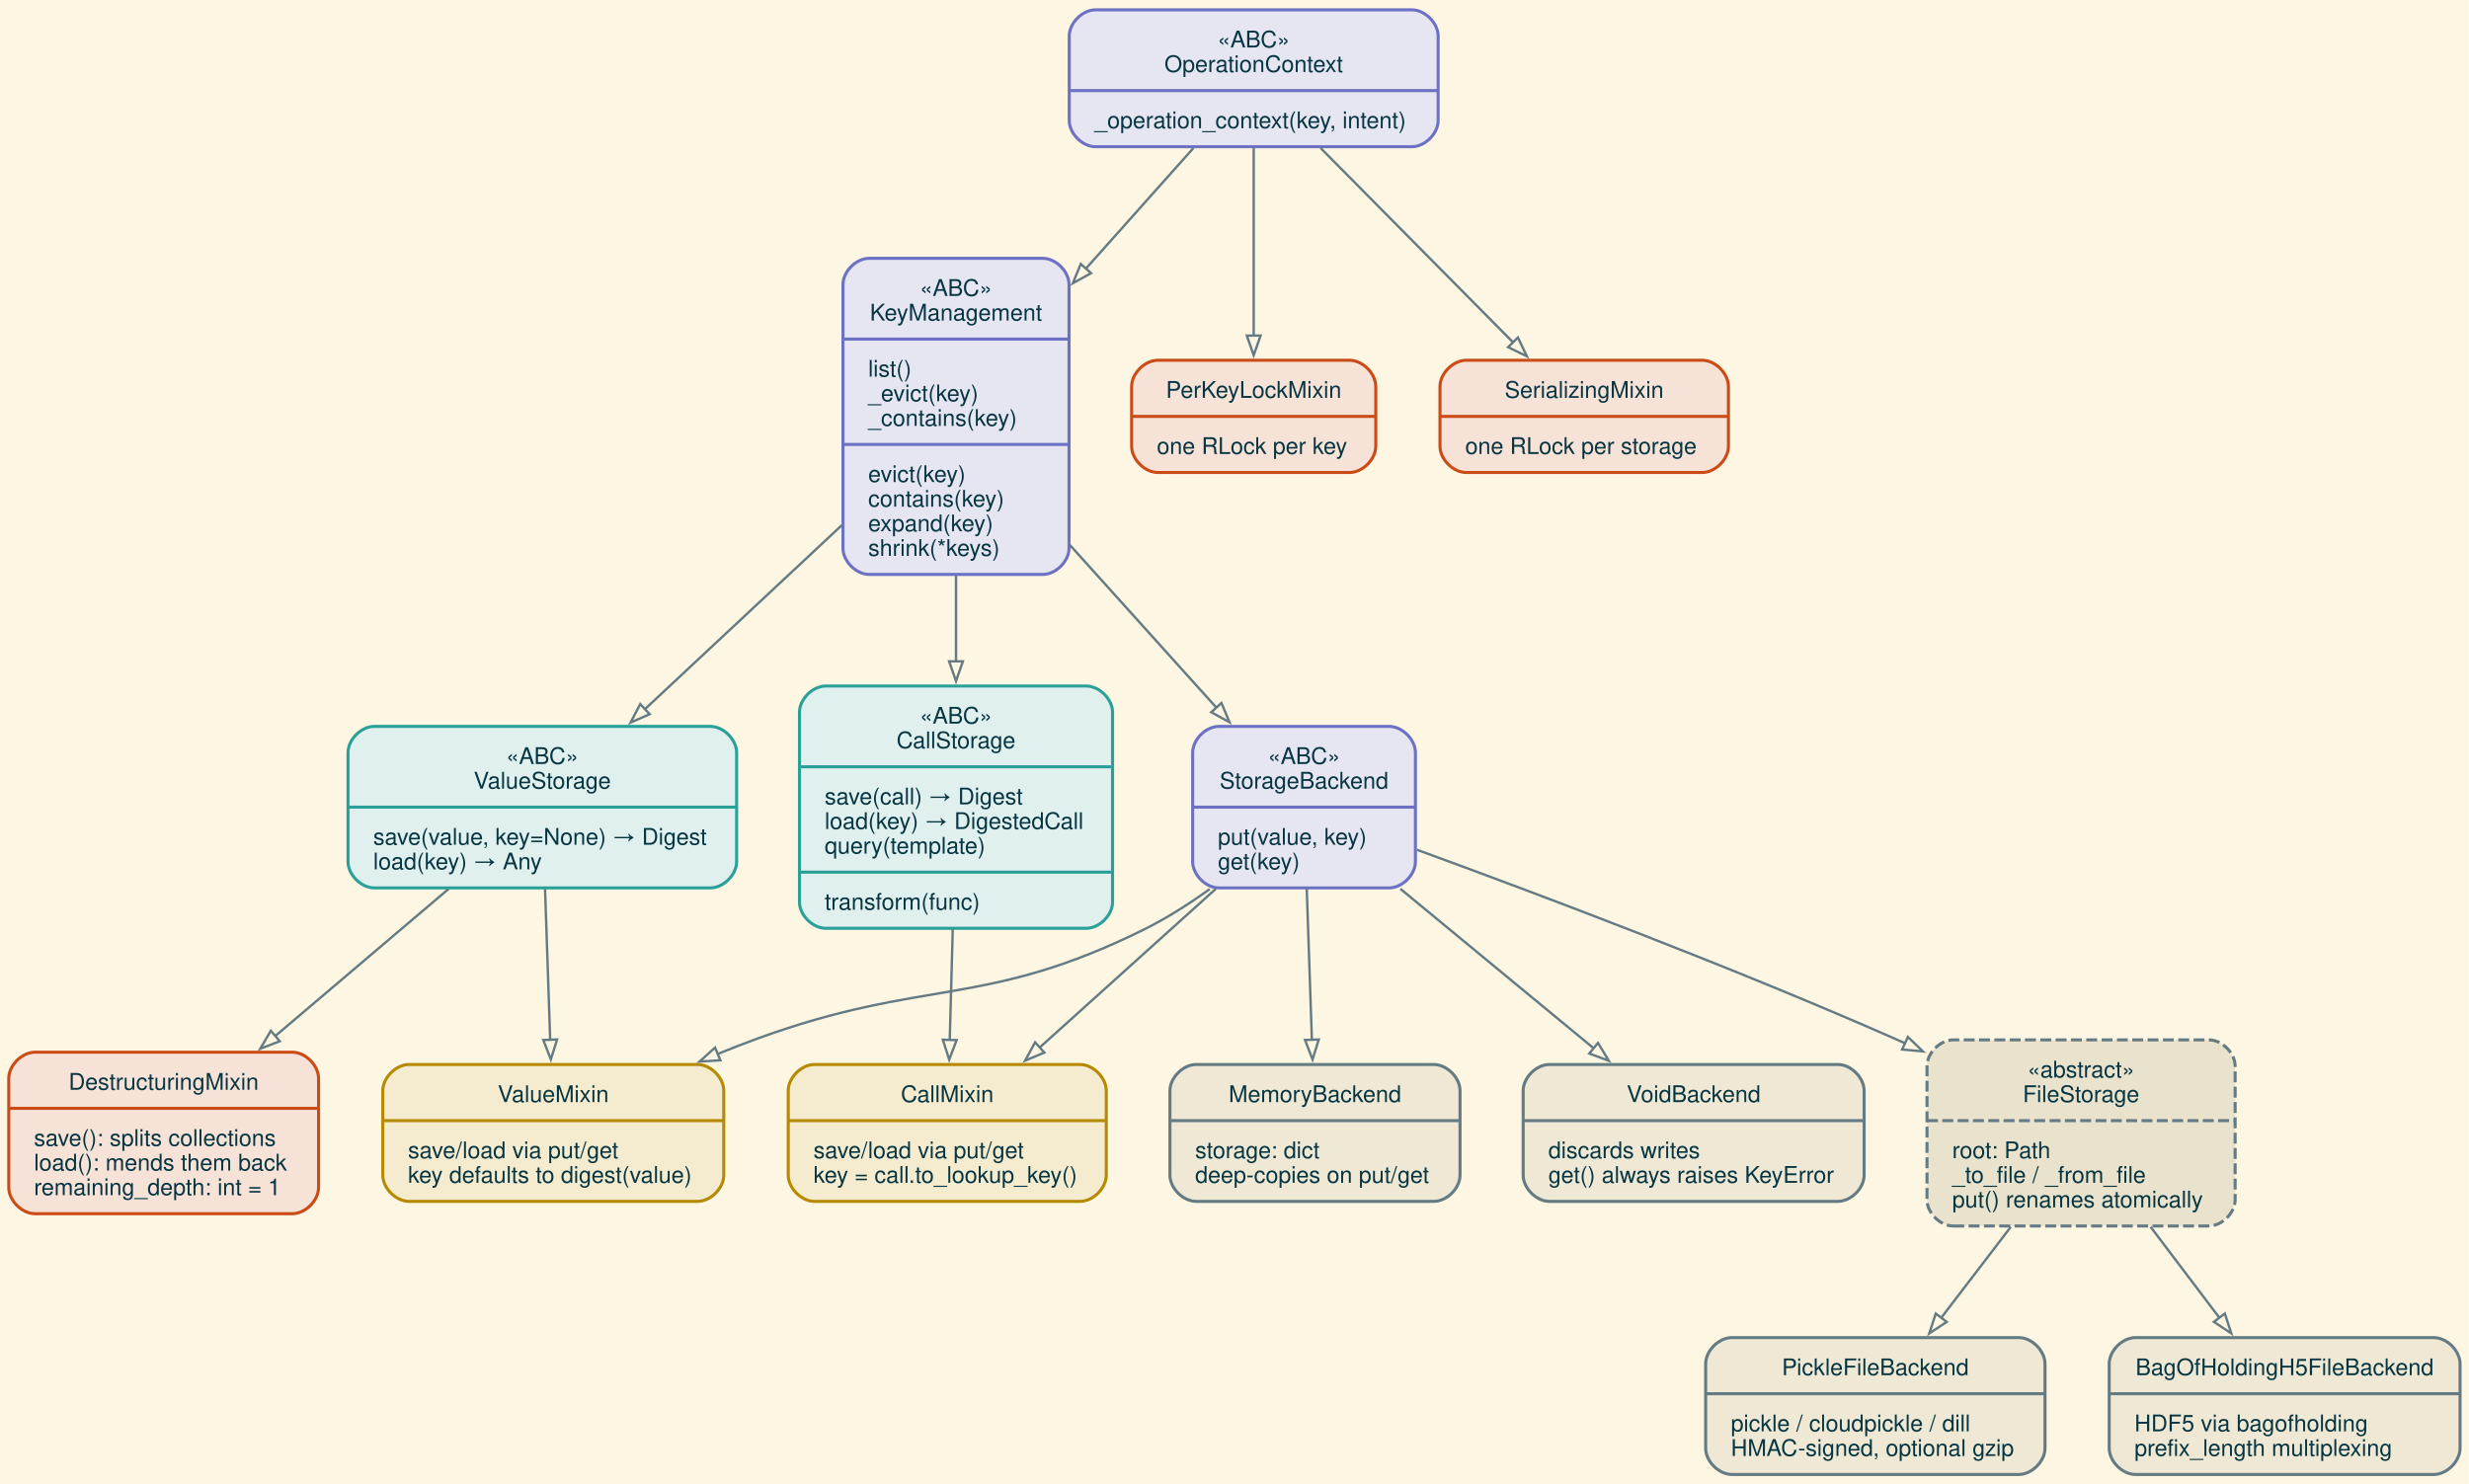
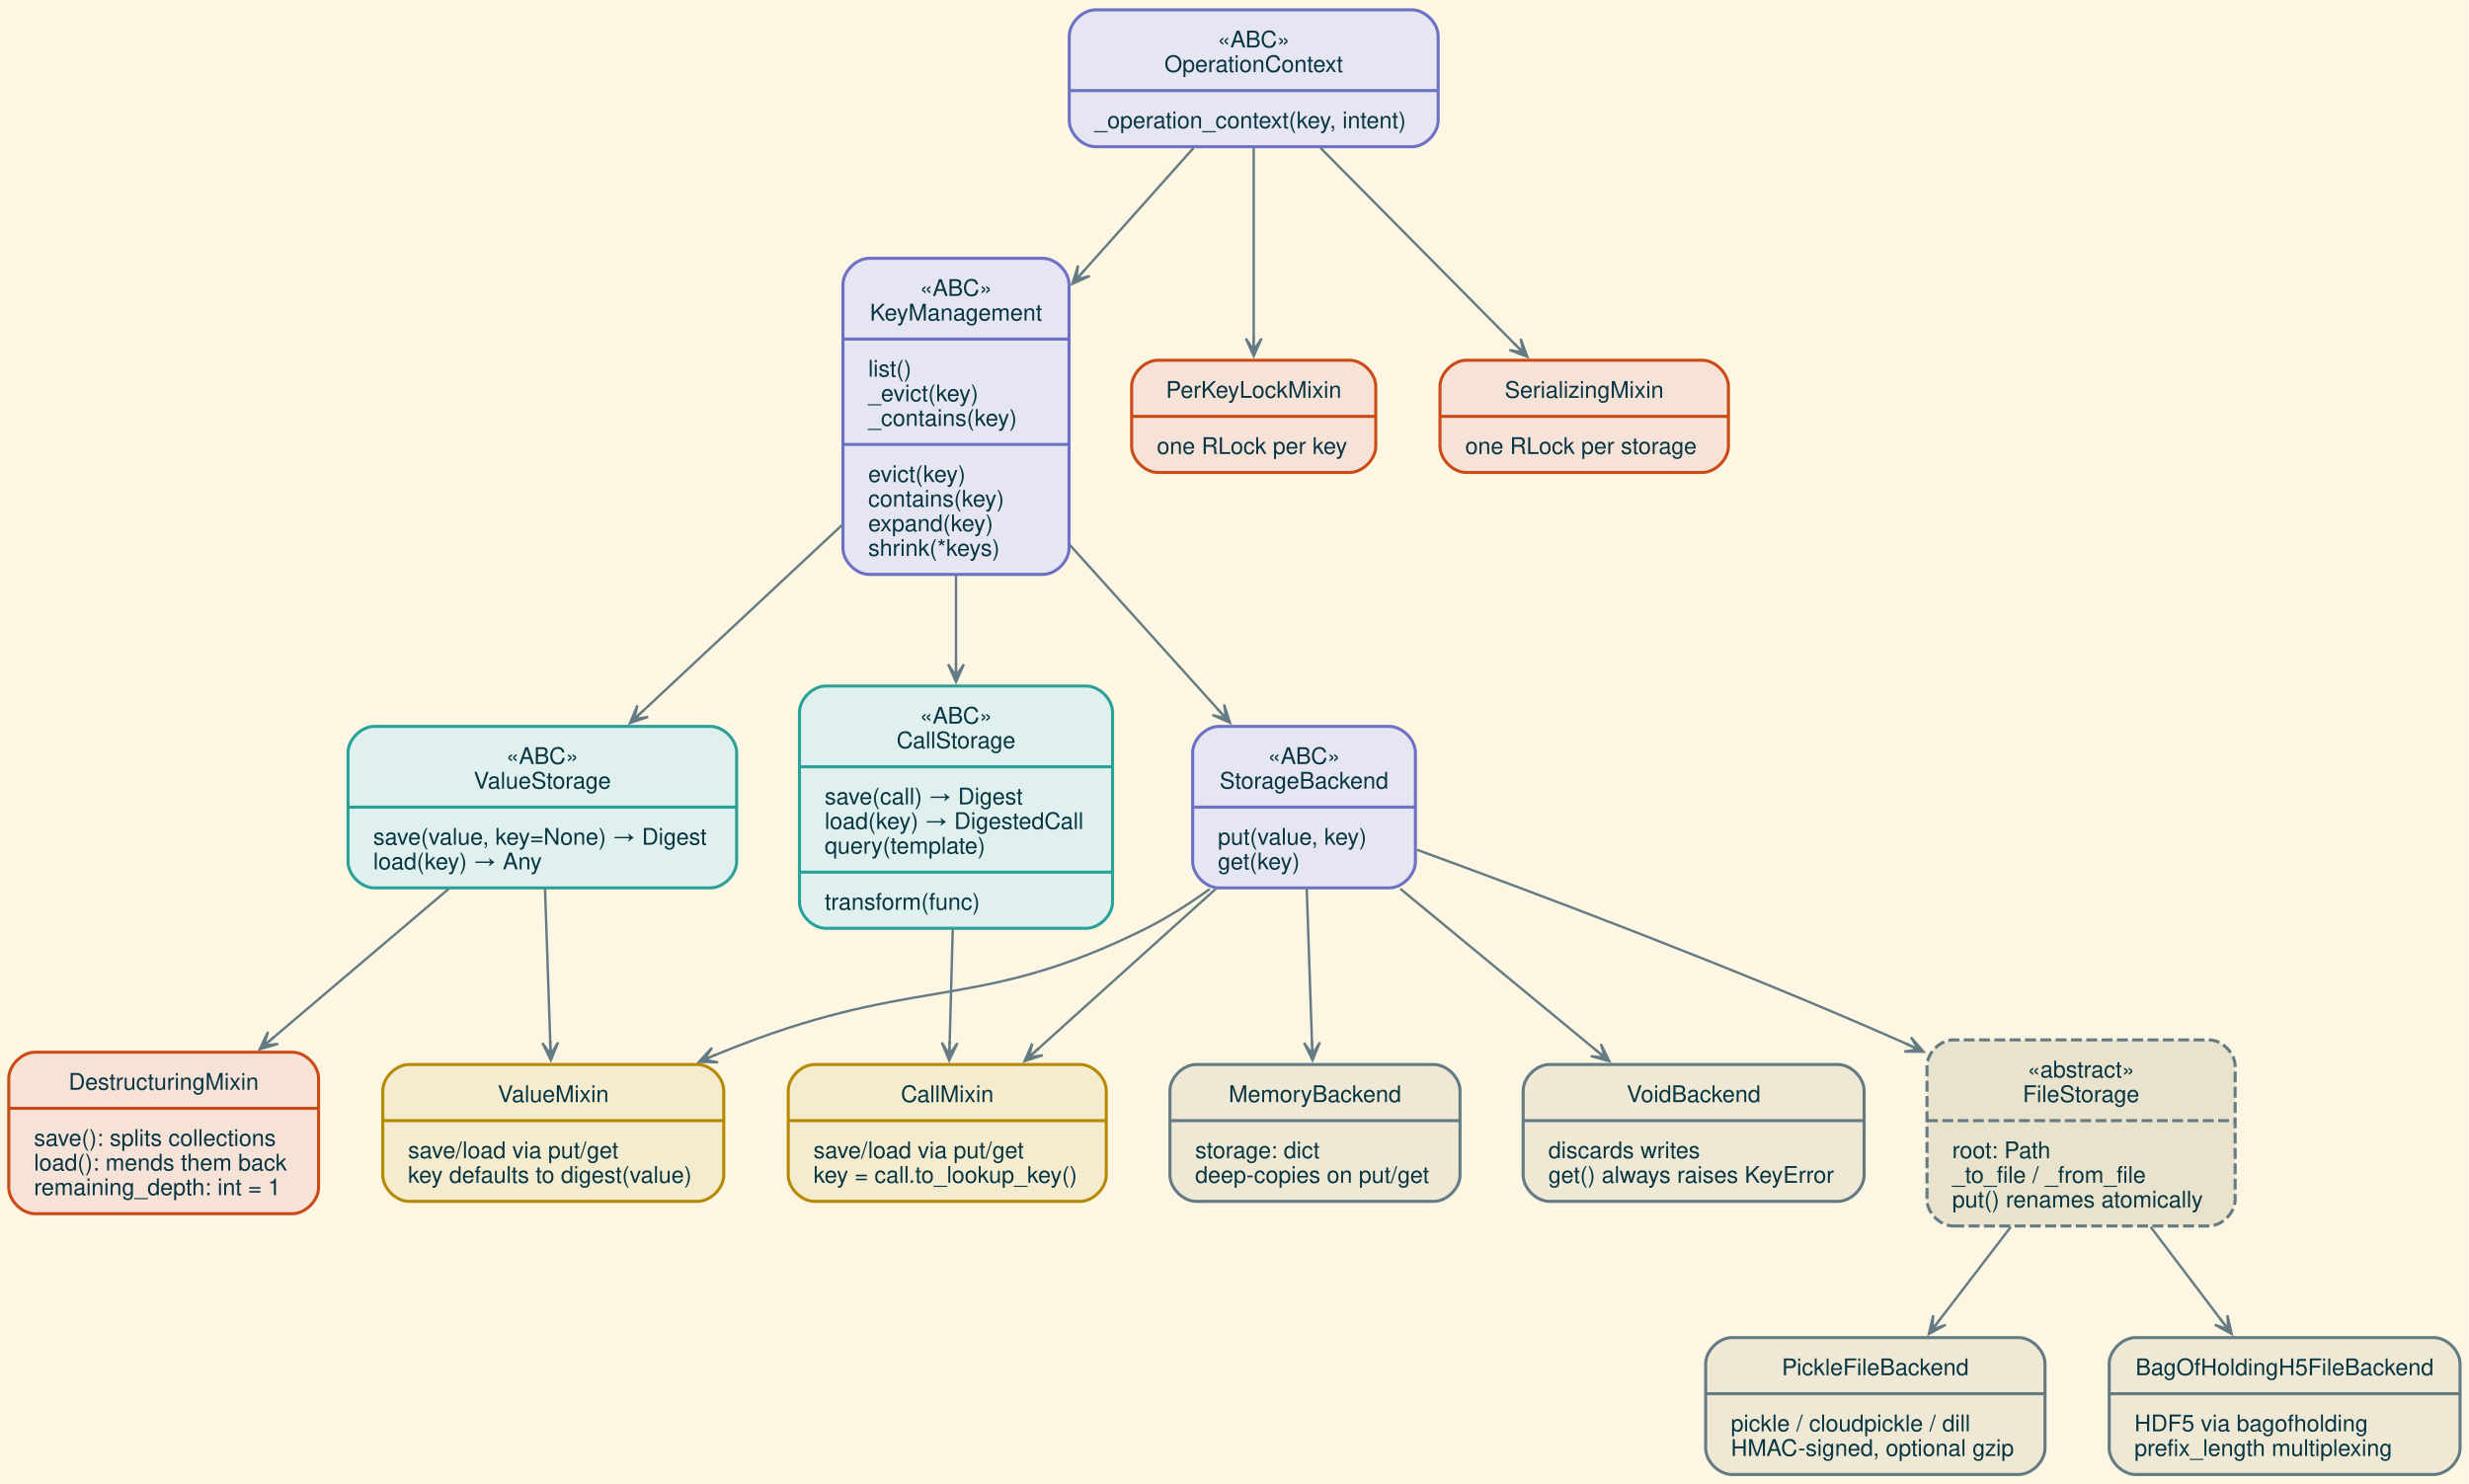
<svg xmlns="http://www.w3.org/2000/svg" width="1128pt" height="678pt" viewBox="0.00 0.00 1128.00 678.00">
  <g id="graph0" class="graph" transform="scale(1 1) rotate(0) translate(4 674.3)">
    <polygon fill="#fdf6e3" stroke="none" points="-4,4 -4,-674.3 1123.91,-674.3 1123.91,4 -4,4" />
    <g id="node1" class="node">
      <path fill="#e6e5f2" stroke="#6c71c4" stroke-width="1.4" d="M496.5,-607.25C496.5,-607.25 641.04,-607.25 641.04,-607.25 647.04,-607.25 653.04,-613.25 653.04,-619.25 653.04,-619.25 653.04,-657.8 653.04,-657.8 653.04,-663.8 647.04,-669.8 641.04,-669.8 641.04,-669.8 496.5,-669.8 496.5,-669.8 490.5,-669.8 484.5,-663.8 484.5,-657.8 484.5,-657.8 484.5,-619.25 484.5,-619.25 484.5,-613.25 490.5,-607.25 496.5,-607.25" />
      <text xml:space="preserve" text-anchor="middle" x="568.77" y="-652.62" font-family="Helvetica,Arial,sans-serif" font-size="10.50" fill="#073642">«ABC»</text>
      <text xml:space="preserve" text-anchor="middle" x="568.77" y="-641.38" font-family="Helvetica,Arial,sans-serif" font-size="10.50" fill="#073642">OperationContext</text>
      <polyline fill="none" stroke="#6c71c4" stroke-width="1.4" points="484.5,-632.9 653.04,-632.9" />
      <text xml:space="preserve" text-anchor="start" x="496.02" y="-615.72" font-family="Helvetica,Arial,sans-serif" font-size="10.50" fill="#073642">_operation_context(key, intent)</text>
    </g>
    <g id="node2" class="node">
      <path fill="#e6e5f2" stroke="#6c71c4" stroke-width="1.4" d="M393.12,-411.8C393.12,-411.8 472.41,-411.8 472.41,-411.8 478.41,-411.8 484.41,-417.8 484.41,-423.8 484.41,-423.8 484.41,-544.25 484.41,-544.25 484.41,-550.25 478.41,-556.25 472.41,-556.25 472.41,-556.25 393.12,-556.25 393.12,-556.25 387.12,-556.25 381.12,-550.25 381.12,-544.25 381.12,-544.25 381.12,-423.8 381.12,-423.8 381.12,-417.8 387.12,-411.8 393.12,-411.8" />
      <text xml:space="preserve" text-anchor="middle" x="432.77" y="-539.07" font-family="Helvetica,Arial,sans-serif" font-size="10.50" fill="#073642">«ABC»</text>
      <text xml:space="preserve" text-anchor="middle" x="432.77" y="-527.82" font-family="Helvetica,Arial,sans-serif" font-size="10.50" fill="#073642">KeyManagement</text>
      <polyline fill="none" stroke="#6c71c4" stroke-width="1.4" points="381.12,-519.35 484.41,-519.35" />
      <text xml:space="preserve" text-anchor="start" x="392.64" y="-502.17" font-family="Helvetica,Arial,sans-serif" font-size="10.50" fill="#073642">list()</text>
      <text xml:space="preserve" text-anchor="start" x="392.64" y="-490.92" font-family="Helvetica,Arial,sans-serif" font-size="10.50" fill="#073642">_evict(key)</text>
      <text xml:space="preserve" text-anchor="start" x="392.64" y="-479.67" font-family="Helvetica,Arial,sans-serif" font-size="10.50" fill="#073642">_contains(key)</text>
      <polyline fill="none" stroke="#6c71c4" stroke-width="1.4" points="381.12,-471.2 484.41,-471.2" />
      <text xml:space="preserve" text-anchor="start" x="392.64" y="-454.02" font-family="Helvetica,Arial,sans-serif" font-size="10.50" fill="#073642">evict(key)</text>
      <text xml:space="preserve" text-anchor="start" x="392.64" y="-442.77" font-family="Helvetica,Arial,sans-serif" font-size="10.50" fill="#073642">contains(key)</text>
      <text xml:space="preserve" text-anchor="start" x="392.64" y="-431.52" font-family="Helvetica,Arial,sans-serif" font-size="10.50" fill="#073642">expand(key)</text>
      <text xml:space="preserve" text-anchor="start" x="392.64" y="-420.27" font-family="Helvetica,Arial,sans-serif" font-size="10.50" fill="#073642">shrink(*keys)</text>
    </g>
    <g id="edge1" class="edge">
-       <path fill="none" stroke="#657b83" stroke-width="1.1" d="M541.25,-606.66C527.06,-590.75 509.17,-570.7 492.04,-551.48" />
-       <polygon fill="none" stroke="#657b83" stroke-width="1.1" points="494.46,-549.47 486.12,-544.85 489.76,-553.66 494.46,-549.47" />
+       <path fill="none" stroke="#657b83" stroke-width="1.1" d="M541.25,-606.66C526.81,-590.47 508.54,-569.98 491.13,-550.46" />
+       <polygon fill="#657b83" stroke="#657b83" stroke-width="1.1" points="485.9,-544.6 493.91,-548.18 487.71,-546.56 491.26,-550.54 491.23,-550.57 491.19,-550.61 487.64,-546.62 488.54,-552.97 485.9,-544.6" />
    </g>
    <g id="node3" class="node">
      <path fill="#f7e2d8" stroke="#cb4b16" stroke-width="1.4" d="M525,-458.38C525,-458.38 612.54,-458.38 612.54,-458.38 618.54,-458.38 624.54,-464.38 624.54,-470.38 624.54,-470.38 624.54,-497.67 624.54,-497.67 624.54,-503.67 618.54,-509.67 612.54,-509.67 612.54,-509.67 525,-509.67 525,-509.67 519,-509.67 513,-503.67 513,-497.67 513,-497.67 513,-470.38 513,-470.38 513,-464.38 519,-458.38 525,-458.38" />
      <text xml:space="preserve" text-anchor="middle" x="568.77" y="-492.5" font-family="Helvetica,Arial,sans-serif" font-size="10.50" fill="#073642">PerKeyLockMixin</text>
      <polyline fill="none" stroke="#cb4b16" stroke-width="1.4" points="513,-484.02 624.54,-484.02" />
      <text xml:space="preserve" text-anchor="start" x="524.52" y="-466.85" font-family="Helvetica,Arial,sans-serif" font-size="10.50" fill="#073642">one RLock per key</text>
    </g>
    <g id="edge2" class="edge">
-       <path fill="none" stroke="#657b83" stroke-width="1.1" d="M568.77,-606.66C568.77,-581.84 568.77,-546.92 568.77,-520.86" />
-       <polygon fill="none" stroke="#657b83" stroke-width="1.1" points="571.92,-520.95 568.77,-511.95 565.62,-520.95 571.92,-520.95" />
+       <path fill="none" stroke="#657b83" stroke-width="1.1" d="M568.77,-606.66C568.77,-581.39 568.77,-545.67 568.77,-519.47" />
+       <polygon fill="#657b83" stroke="#657b83" stroke-width="1.1" points="568.77,-511.63 572.37,-519.63 568.82,-514.29 568.82,-519.63 568.77,-519.63 568.72,-519.63 568.72,-514.29 565.17,-519.63 568.77,-511.63" />
    </g>
    <g id="node4" class="node">
      <path fill="#f7e2d8" stroke="#cb4b16" stroke-width="1.4" d="M665.88,-458.38C665.88,-458.38 773.66,-458.38 773.66,-458.38 779.66,-458.38 785.66,-464.38 785.66,-470.38 785.66,-470.38 785.66,-497.67 785.66,-497.67 785.66,-503.67 779.66,-509.67 773.66,-509.67 773.66,-509.67 665.88,-509.67 665.88,-509.67 659.88,-509.67 653.88,-503.67 653.88,-497.67 653.88,-497.67 653.88,-470.38 653.88,-470.38 653.88,-464.38 659.88,-458.38 665.88,-458.38" />
      <text xml:space="preserve" text-anchor="middle" x="719.77" y="-492.5" font-family="Helvetica,Arial,sans-serif" font-size="10.50" fill="#073642">SerializingMixin</text>
      <polyline fill="none" stroke="#cb4b16" stroke-width="1.4" points="653.88,-484.02 785.66,-484.02" />
      <text xml:space="preserve" text-anchor="start" x="665.39" y="-466.85" font-family="Helvetica,Arial,sans-serif" font-size="10.50" fill="#073642">one RLock per storage</text>
    </g>
    <g id="edge3" class="edge">
-       <path fill="none" stroke="#657b83" stroke-width="1.1" d="M599.33,-606.66C624.9,-580.84 661.28,-544.1 687.36,-517.76" />
-       <polygon fill="none" stroke="#657b83" stroke-width="1.1" points="689.49,-520.08 693.58,-511.47 685.01,-515.65 689.49,-520.08" />
+       <path fill="none" stroke="#657b83" stroke-width="1.1" d="M599.33,-606.66C625.23,-580.51 662.22,-543.15 688.36,-516.75" />
+       <polygon fill="#657b83" stroke="#657b83" stroke-width="1.1" points="693.81,-511.24 690.74,-519.46 691.98,-513.17 688.22,-516.96 688.18,-516.92 688.15,-516.89 691.91,-513.09 685.63,-514.39 693.81,-511.24" />
    </g>
    <g id="node5" class="node">
      <path fill="#dff0ee" stroke="#2aa198" stroke-width="1.4" d="M167,-268.55C167,-268.55 320.54,-268.55 320.54,-268.55 326.54,-268.55 332.54,-274.55 332.54,-280.55 332.54,-280.55 332.54,-330.35 332.54,-330.35 332.54,-336.35 326.54,-342.35 320.54,-342.35 320.54,-342.35 167,-342.35 167,-342.35 161,-342.35 155,-336.35 155,-330.35 155,-330.35 155,-280.55 155,-280.55 155,-274.55 161,-268.55 167,-268.55" />
      <text xml:space="preserve" text-anchor="middle" x="243.77" y="-325.17" font-family="Helvetica,Arial,sans-serif" font-size="10.50" fill="#073642">«ABC»</text>
      <text xml:space="preserve" text-anchor="middle" x="243.77" y="-313.92" font-family="Helvetica,Arial,sans-serif" font-size="10.50" fill="#073642">ValueStorage</text>
      <polyline fill="none" stroke="#2aa198" stroke-width="1.4" points="155,-305.45 332.54,-305.45" />
      <text xml:space="preserve" text-anchor="start" x="166.52" y="-288.27" font-family="Helvetica,Arial,sans-serif" font-size="10.50" fill="#073642">save(value, key=None) → Digest</text>
      <text xml:space="preserve" text-anchor="start" x="166.52" y="-277.02" font-family="Helvetica,Arial,sans-serif" font-size="10.50" fill="#073642">load(key) → Any</text>
    </g>
    <g id="edge4" class="edge">
-       <path fill="none" stroke="#657b83" stroke-width="1.1" d="M380.62,-434.31C352.36,-407.9 317.72,-375.54 290.37,-349.98" />
-       <polygon fill="none" stroke="#657b83" stroke-width="1.1" points="292.8,-347.94 284.07,-344.1 288.5,-352.55 292.8,-347.94" />
+       <path fill="none" stroke="#657b83" stroke-width="1.1" d="M380.62,-434.31C352.12,-407.68 317.13,-374.99 289.67,-349.33" />
+       <polygon fill="#657b83" stroke="#657b83" stroke-width="1.1" points="283.83,-343.88 292.14,-346.71 285.81,-345.66 289.71,-349.31 289.68,-349.34 289.65,-349.38 285.74,-345.73 287.22,-351.97 283.83,-343.88" />
    </g>
    <g id="node6" class="node">
      <path fill="#e6e5f2" stroke="#6c71c4" stroke-width="1.4" d="M552.88,-268.55C552.88,-268.55 630.66,-268.55 630.66,-268.55 636.66,-268.55 642.66,-274.55 642.66,-280.55 642.66,-280.55 642.66,-330.35 642.66,-330.35 642.66,-336.35 636.66,-342.35 630.66,-342.35 630.66,-342.35 552.88,-342.35 552.88,-342.35 546.88,-342.35 540.88,-336.35 540.88,-330.35 540.88,-330.35 540.88,-280.55 540.88,-280.55 540.88,-274.55 546.88,-268.55 552.88,-268.55" />
      <text xml:space="preserve" text-anchor="middle" x="591.77" y="-325.17" font-family="Helvetica,Arial,sans-serif" font-size="10.50" fill="#073642">«ABC»</text>
      <text xml:space="preserve" text-anchor="middle" x="591.77" y="-313.92" font-family="Helvetica,Arial,sans-serif" font-size="10.50" fill="#073642">StorageBackend</text>
      <polyline fill="none" stroke="#6c71c4" stroke-width="1.4" points="540.88,-305.45 642.66,-305.45" />
      <text xml:space="preserve" text-anchor="start" x="552.39" y="-288.27" font-family="Helvetica,Arial,sans-serif" font-size="10.50" fill="#073642">put(value, key)</text>
      <text xml:space="preserve" text-anchor="start" x="552.39" y="-277.02" font-family="Helvetica,Arial,sans-serif" font-size="10.50" fill="#073642">get(key)</text>
    </g>
    <g id="edge5" class="edge">
-       <path fill="none" stroke="#657b83" stroke-width="1.1" d="M484.83,-425.21C506.63,-401.01 531.55,-373.32 551.86,-350.77" />
-       <polygon fill="none" stroke="#657b83" stroke-width="1.1" points="554.04,-353.06 557.72,-344.26 549.36,-348.84 554.04,-353.06" />
+       <path fill="none" stroke="#657b83" stroke-width="1.1" d="M484.83,-425.21C506.91,-400.69 532.21,-372.6 552.65,-349.89" />
+       <polygon fill="#657b83" stroke="#657b83" stroke-width="1.1" points="557.94,-344.02 555.26,-352.38 556.19,-346.03 552.62,-350 552.58,-349.97 552.55,-349.93 556.12,-345.97 549.91,-347.56 557.94,-344.02" />
    </g>
    <g id="node7" class="node">
      <path fill="#dff0ee" stroke="#2aa198" stroke-width="1.4" d="M373.25,-250.1C373.25,-250.1 492.29,-250.1 492.29,-250.1 498.29,-250.1 504.29,-256.1 504.29,-262.1 504.29,-262.1 504.29,-348.8 504.29,-348.8 504.29,-354.8 498.29,-360.8 492.29,-360.8 492.29,-360.8 373.25,-360.8 373.25,-360.8 367.25,-360.8 361.25,-354.8 361.25,-348.8 361.25,-348.8 361.25,-262.1 361.25,-262.1 361.25,-256.1 367.25,-250.1 373.25,-250.1" />
      <text xml:space="preserve" text-anchor="middle" x="432.77" y="-343.62" font-family="Helvetica,Arial,sans-serif" font-size="10.50" fill="#073642">«ABC»</text>
      <text xml:space="preserve" text-anchor="middle" x="432.77" y="-332.37" font-family="Helvetica,Arial,sans-serif" font-size="10.50" fill="#073642">CallStorage</text>
      <polyline fill="none" stroke="#2aa198" stroke-width="1.4" points="361.25,-323.9 504.29,-323.9" />
      <text xml:space="preserve" text-anchor="start" x="372.77" y="-306.72" font-family="Helvetica,Arial,sans-serif" font-size="10.50" fill="#073642">save(call) → Digest</text>
      <text xml:space="preserve" text-anchor="start" x="372.77" y="-295.47" font-family="Helvetica,Arial,sans-serif" font-size="10.50" fill="#073642">load(key) → DigestedCall</text>
      <text xml:space="preserve" text-anchor="start" x="372.77" y="-284.22" font-family="Helvetica,Arial,sans-serif" font-size="10.50" fill="#073642">query(template)</text>
      <polyline fill="none" stroke="#2aa198" stroke-width="1.4" points="361.25,-275.75 504.29,-275.75" />
      <text xml:space="preserve" text-anchor="start" x="372.77" y="-258.57" font-family="Helvetica,Arial,sans-serif" font-size="10.50" fill="#073642">transform(func)</text>
    </g>
    <g id="edge6" class="edge">
-       <path fill="none" stroke="#657b83" stroke-width="1.1" d="M432.77,-411.21C432.77,-398.23 432.77,-384.75 432.77,-371.97" />
-       <polygon fill="none" stroke="#657b83" stroke-width="1.1" points="435.92,-372.08 432.77,-363.08 429.62,-372.08 435.92,-372.08" />
+       <path fill="none" stroke="#657b83" stroke-width="1.1" d="M432.77,-411.21C432.77,-397.71 432.77,-383.68 432.77,-370.44" />
+       <polygon fill="#657b83" stroke="#657b83" stroke-width="1.1" points="432.77,-362.75 436.37,-370.75 432.82,-365.41 432.82,-370.75 432.77,-370.75 432.72,-370.75 432.72,-365.41 429.17,-370.75 432.77,-362.75" />
    </g>
    <g id="node8" class="node">
      <path fill="#f7e2d8" stroke="#cb4b16" stroke-width="1.4" d="M12,-119.67C12,-119.67 129.54,-119.67 129.54,-119.67 135.54,-119.67 141.54,-125.67 141.54,-131.67 141.54,-131.67 141.54,-181.47 141.54,-181.47 141.54,-187.47 135.54,-193.47 129.54,-193.47 129.54,-193.47 12,-193.47 12,-193.47 6,-193.47 0,-187.47 0,-181.47 0,-181.47 0,-131.67 0,-131.67 0,-125.67 6,-119.67 12,-119.67" />
      <text xml:space="preserve" text-anchor="middle" x="70.77" y="-176.3" font-family="Helvetica,Arial,sans-serif" font-size="10.50" fill="#073642">DestructuringMixin</text>
      <polyline fill="none" stroke="#cb4b16" stroke-width="1.4" points="0,-167.82 141.54,-167.82" />
      <text xml:space="preserve" text-anchor="start" x="11.52" y="-150.65" font-family="Helvetica,Arial,sans-serif" font-size="10.50" fill="#073642">save(): splits collections</text>
      <text xml:space="preserve" text-anchor="start" x="11.52" y="-139.4" font-family="Helvetica,Arial,sans-serif" font-size="10.50" fill="#073642">load(): mends them back</text>
      <text xml:space="preserve" text-anchor="start" x="11.52" y="-128.15" font-family="Helvetica,Arial,sans-serif" font-size="10.50" fill="#073642">remaining_depth: int = 1</text>
    </g>
    <g id="edge7" class="edge">
-       <path fill="none" stroke="#657b83" stroke-width="1.1" d="M201.01,-268.14C176.99,-247.75 146.87,-222.18 121.65,-200.77" />
-       <polygon fill="none" stroke="#657b83" stroke-width="1.1" points="123.81,-198.47 114.91,-195.05 119.73,-203.28 123.81,-198.47" />
+       <path fill="none" stroke="#657b83" stroke-width="1.1" d="M201.01,-268.14C176.68,-247.49 146.09,-221.52 120.66,-199.94" />
+       <polygon fill="#657b83" stroke="#657b83" stroke-width="1.1" points="114.66,-194.84 123.09,-197.27 116.72,-196.52 120.79,-199.98 120.76,-200.02 120.73,-200.06 116.66,-196.6 118.43,-202.76 114.66,-194.84" />
    </g>
    <g id="node9" class="node">
      <path fill="#f5ecd0" stroke="#b58900" stroke-width="1.4" d="M182.88,-125.3C182.88,-125.3 314.66,-125.3 314.66,-125.3 320.66,-125.3 326.66,-131.3 326.66,-137.3 326.66,-137.3 326.66,-175.85 326.66,-175.85 326.66,-181.85 320.66,-187.85 314.66,-187.85 314.66,-187.85 182.88,-187.85 182.88,-187.85 176.88,-187.85 170.88,-181.85 170.88,-175.85 170.88,-175.85 170.88,-137.3 170.88,-137.3 170.88,-131.3 176.88,-125.3 182.88,-125.3" />
      <text xml:space="preserve" text-anchor="middle" x="248.77" y="-170.67" font-family="Helvetica,Arial,sans-serif" font-size="10.50" fill="#073642">ValueMixin</text>
      <polyline fill="none" stroke="#b58900" stroke-width="1.4" points="170.88,-162.2 326.66,-162.2" />
      <text xml:space="preserve" text-anchor="start" x="182.39" y="-145.03" font-family="Helvetica,Arial,sans-serif" font-size="10.50" fill="#073642">save/load via put/get</text>
      <text xml:space="preserve" text-anchor="start" x="182.39" y="-133.78" font-family="Helvetica,Arial,sans-serif" font-size="10.50" fill="#073642">key defaults to digest(value)</text>
    </g>
    <g id="edge8" class="edge">
-       <path fill="none" stroke="#657b83" stroke-width="1.1" d="M245.01,-268.14C245.72,-247.21 246.62,-220.82 247.36,-199.08" />
-       <polygon fill="none" stroke="#657b83" stroke-width="1.1" points="250.5,-199.27 247.66,-190.16 244.21,-199.05 250.5,-199.27" />
+       <path fill="none" stroke="#657b83" stroke-width="1.1" d="M245.01,-268.14C245.73,-246.74 246.66,-219.62 247.41,-197.59" />
+       <polygon fill="#657b83" stroke="#657b83" stroke-width="1.1" points="247.67,-189.84 251,-197.96 247.63,-192.5 247.45,-197.84 247.4,-197.83 247.35,-197.83 247.53,-192.5 243.8,-197.71 247.67,-189.84" />
    </g>
    <g id="edge9" class="edge">
-       <path fill="none" stroke="#657b83" stroke-width="1.1" d="M548.7,-268.03C539.25,-261.22 529,-254.67 518.77,-249.6 445.52,-213.32 418.56,-227.62 341.77,-199.6 335.82,-197.43 329.71,-195.04 323.61,-192.55" />
-       <polygon fill="none" stroke="#657b83" stroke-width="1.1" points="325.11,-189.76 315.6,-189.19 322.68,-195.57 325.11,-189.76" />
+       <path fill="none" stroke="#657b83" stroke-width="1.1" d="M548.7,-268.03C539.25,-261.22 529,-254.67 518.77,-249.6 445.52,-213.32 418.56,-227.62 341.77,-199.6 335.39,-197.27 328.84,-194.7 322.31,-192.01" />
+       <polygon fill="#657b83" stroke="#657b83" stroke-width="1.1" points="315.3,-189.06 324.07,-188.84 317.77,-190.05 322.69,-192.12 322.67,-192.16 322.65,-192.21 317.73,-190.14 321.28,-195.48 315.3,-189.06" />
    </g>
    <g id="node10" class="node">
      <path fill="#f5ecd0" stroke="#b58900" stroke-width="1.4" d="M368.12,-125.3C368.12,-125.3 489.41,-125.3 489.41,-125.3 495.41,-125.3 501.41,-131.3 501.41,-137.3 501.41,-137.3 501.41,-175.85 501.41,-175.85 501.41,-181.85 495.41,-187.85 489.41,-187.85 489.41,-187.85 368.12,-187.85 368.12,-187.85 362.12,-187.85 356.12,-181.85 356.12,-175.85 356.12,-175.85 356.12,-137.3 356.12,-137.3 356.12,-131.3 362.12,-125.3 368.12,-125.3" />
      <text xml:space="preserve" text-anchor="middle" x="428.77" y="-170.67" font-family="Helvetica,Arial,sans-serif" font-size="10.50" fill="#073642">CallMixin</text>
      <polyline fill="none" stroke="#b58900" stroke-width="1.4" points="356.12,-162.2 501.41,-162.2" />
      <text xml:space="preserve" text-anchor="start" x="367.64" y="-145.03" font-family="Helvetica,Arial,sans-serif" font-size="10.50" fill="#073642">save/load via put/get</text>
      <text xml:space="preserve" text-anchor="start" x="367.64" y="-133.78" font-family="Helvetica,Arial,sans-serif" font-size="10.50" fill="#073642">key = call.to_lookup_key()</text>
    </g>
    <g id="edge10" class="edge">
-       <path fill="none" stroke="#657b83" stroke-width="1.1" d="M551.48,-268.14C526.98,-246.07 495.74,-217.92 470.91,-195.54" />
-       <polygon fill="none" stroke="#657b83" stroke-width="1.1" points="473.12,-193.3 464.33,-189.61 468.9,-197.98 473.12,-193.3" />
+       <path fill="none" stroke="#657b83" stroke-width="1.1" d="M551.48,-268.14C526.66,-245.78 494.92,-217.18 469.94,-194.68" />
+       <polygon fill="#657b83" stroke="#657b83" stroke-width="1.1" points="464.08,-189.4 472.44,-192.08 466.09,-191.14 470.06,-194.71 470.03,-194.75 469.99,-194.79 466.03,-191.21 467.62,-197.43 464.08,-189.4" />
    </g>
    <g id="node11" class="node">
      <path fill="#eee8d5" stroke="#657b83" stroke-width="1.4" d="M542.5,-125.3C542.5,-125.3 651.04,-125.3 651.04,-125.3 657.04,-125.3 663.04,-131.3 663.04,-137.3 663.04,-137.3 663.04,-175.85 663.04,-175.85 663.04,-181.85 657.04,-187.85 651.04,-187.85 651.04,-187.85 542.5,-187.85 542.5,-187.85 536.5,-187.85 530.5,-181.85 530.5,-175.85 530.5,-175.85 530.5,-137.3 530.5,-137.3 530.5,-131.3 536.5,-125.3 542.5,-125.3" />
      <text xml:space="preserve" text-anchor="middle" x="596.77" y="-170.67" font-family="Helvetica,Arial,sans-serif" font-size="10.50" fill="#073642">MemoryBackend</text>
      <polyline fill="none" stroke="#657b83" stroke-width="1.4" points="530.5,-162.2 663.04,-162.2" />
      <text xml:space="preserve" text-anchor="start" x="542.02" y="-145.03" font-family="Helvetica,Arial,sans-serif" font-size="10.50" fill="#073642">storage: dict</text>
      <text xml:space="preserve" text-anchor="start" x="542.02" y="-133.78" font-family="Helvetica,Arial,sans-serif" font-size="10.50" fill="#073642">deep-copies on put/get</text>
    </g>
    <g id="edge12" class="edge">
-       <path fill="none" stroke="#657b83" stroke-width="1.1" d="M593.01,-268.14C593.72,-247.21 594.62,-220.82 595.36,-199.08" />
-       <polygon fill="none" stroke="#657b83" stroke-width="1.1" points="598.5,-199.27 595.66,-190.16 592.21,-199.05 598.5,-199.27" />
+       <path fill="none" stroke="#657b83" stroke-width="1.1" d="M593.01,-268.14C593.73,-246.74 594.66,-219.62 595.41,-197.59" />
+       <polygon fill="#657b83" stroke="#657b83" stroke-width="1.1" points="595.67,-189.84 599,-197.96 595.63,-192.5 595.45,-197.84 595.4,-197.83 595.35,-197.83 595.53,-192.5 591.8,-197.71 595.67,-189.84" />
    </g>
    <g id="node12" class="node">
      <path fill="#eee8d5" stroke="#657b83" stroke-width="1.4" d="M703.88,-125.3C703.88,-125.3 835.66,-125.3 835.66,-125.3 841.66,-125.3 847.66,-131.3 847.66,-137.3 847.66,-137.3 847.66,-175.85 847.66,-175.85 847.66,-181.85 841.66,-187.85 835.66,-187.85 835.66,-187.85 703.88,-187.85 703.88,-187.85 697.88,-187.85 691.88,-181.85 691.88,-175.85 691.88,-175.85 691.88,-137.3 691.88,-137.3 691.88,-131.3 697.88,-125.3 703.88,-125.3" />
      <text xml:space="preserve" text-anchor="middle" x="769.77" y="-170.67" font-family="Helvetica,Arial,sans-serif" font-size="10.50" fill="#073642">VoidBackend</text>
      <polyline fill="none" stroke="#657b83" stroke-width="1.4" points="691.88,-162.2 847.66,-162.2" />
      <text xml:space="preserve" text-anchor="start" x="703.39" y="-145.03" font-family="Helvetica,Arial,sans-serif" font-size="10.50" fill="#073642">discards writes</text>
      <text xml:space="preserve" text-anchor="start" x="703.39" y="-133.78" font-family="Helvetica,Arial,sans-serif" font-size="10.50" fill="#073642">get() always raises KeyError</text>
    </g>
    <g id="edge13" class="edge">
-       <path fill="none" stroke="#657b83" stroke-width="1.1" d="M635.77,-268.14C662.64,-245.97 696.94,-217.67 724.11,-195.25" />
-       <polygon fill="none" stroke="#657b83" stroke-width="1.1" points="726.07,-197.72 731.01,-189.56 722.06,-192.86 726.07,-197.72" />
+       <path fill="none" stroke="#657b83" stroke-width="1.1" d="M635.77,-268.14C662.99,-245.69 697.82,-216.94 725.16,-194.39" />
+       <polygon fill="#657b83" stroke="#657b83" stroke-width="1.1" points="731.26,-189.35 727.38,-197.22 729.24,-191.08 725.12,-194.48 725.09,-194.44 725.06,-194.41 729.18,-191.01 722.8,-191.67 731.26,-189.35" />
    </g>
    <g id="node13" class="node">
      <path fill="#e9e2cc" stroke="#657b83" stroke-width="1.4" stroke-dasharray="5,2" d="M888.38,-114.05C888.38,-114.05 1005.16,-114.05 1005.16,-114.05 1011.16,-114.05 1017.16,-120.05 1017.16,-126.05 1017.16,-126.05 1017.16,-187.1 1017.16,-187.1 1017.16,-193.1 1011.16,-199.1 1005.16,-199.1 1005.16,-199.1 888.38,-199.1 888.38,-199.1 882.38,-199.1 876.38,-193.1 876.38,-187.1 876.38,-187.1 876.38,-126.05 876.38,-126.05 876.38,-120.05 882.38,-114.05 888.38,-114.05" />
      <text xml:space="preserve" text-anchor="middle" x="946.77" y="-181.92" font-family="Helvetica,Arial,sans-serif" font-size="10.50" fill="#073642">«abstract»</text>
      <text xml:space="preserve" text-anchor="middle" x="946.77" y="-170.67" font-family="Helvetica,Arial,sans-serif" font-size="10.50" fill="#073642">FileStorage</text>
      <polyline fill="none" stroke="#657b83" stroke-width="1.4" stroke-dasharray="5,2" points="876.38,-162.2 1017.16,-162.2" />
      <text xml:space="preserve" text-anchor="start" x="887.89" y="-145.03" font-family="Helvetica,Arial,sans-serif" font-size="10.50" fill="#073642">root: Path</text>
      <text xml:space="preserve" text-anchor="start" x="887.89" y="-133.78" font-family="Helvetica,Arial,sans-serif" font-size="10.50" fill="#073642">_to_file / _from_file</text>
      <text xml:space="preserve" text-anchor="start" x="887.89" y="-122.53" font-family="Helvetica,Arial,sans-serif" font-size="10.50" fill="#073642">put() renames atomically</text>
    </g>
    <g id="edge14" class="edge">
-       <path fill="none" stroke="#657b83" stroke-width="1.1" d="M643.33,-285.98C698.08,-266 786.87,-232.58 861.77,-199.6 863.38,-198.89 864.99,-198.17 866.62,-197.44" />
-       <polygon fill="none" stroke="#657b83" stroke-width="1.1" points="867.64,-200.44 874.52,-193.83 865.02,-194.71 867.64,-200.44" />
+       <path fill="none" stroke="#657b83" stroke-width="1.1" d="M643.33,-285.98C698.08,-266 786.87,-232.58 861.77,-199.6 863.81,-198.7 865.88,-197.78 867.96,-196.84" />
+       <polygon fill="#657b83" stroke="#657b83" stroke-width="1.1" points="874.81,-193.69 869.04,-200.3 872.42,-194.85 867.56,-197.07 867.54,-197.03 867.52,-196.98 872.37,-194.76 866.04,-193.76 874.81,-193.69" />
    </g>
    <g id="edge11" class="edge">
-       <path fill="none" stroke="#657b83" stroke-width="1.1" d="M431.28,-249.76C430.82,-232.93 430.33,-214.69 429.9,-198.91" />
-       <polygon fill="none" stroke="#657b83" stroke-width="1.1" points="433.05,-199 429.66,-190.09 426.75,-199.17 433.05,-199" />
+       <path fill="none" stroke="#657b83" stroke-width="1.1" d="M431.28,-249.76C430.81,-232.44 430.3,-213.63 429.86,-197.55" />
+       <polygon fill="#657b83" stroke="#657b83" stroke-width="1.1" points="429.65,-189.77 433.46,-197.67 429.77,-192.42 429.91,-197.76 429.86,-197.76 429.81,-197.76 429.67,-192.43 426.27,-197.86 429.65,-189.77" />
    </g>
    <g id="node14" class="node">
      <path fill="#eee8d5" stroke="#657b83" stroke-width="1.4" d="M787.25,-0.5C787.25,-0.5 918.29,-0.5 918.29,-0.5 924.29,-0.5 930.29,-6.5 930.29,-12.5 930.29,-12.5 930.29,-51.05 930.29,-51.05 930.29,-57.05 924.29,-63.05 918.29,-63.05 918.29,-63.05 787.25,-63.05 787.25,-63.05 781.25,-63.05 775.25,-57.05 775.25,-51.05 775.25,-51.05 775.25,-12.5 775.25,-12.5 775.25,-6.5 781.25,-0.5 787.25,-0.5" />
      <text xml:space="preserve" text-anchor="middle" x="852.77" y="-45.87" font-family="Helvetica,Arial,sans-serif" font-size="10.50" fill="#073642">PickleFileBackend</text>
      <polyline fill="none" stroke="#657b83" stroke-width="1.4" points="775.25,-37.4 930.29,-37.4" />
      <text xml:space="preserve" text-anchor="start" x="786.77" y="-20.22" font-family="Helvetica,Arial,sans-serif" font-size="10.50" fill="#073642">pickle / cloudpickle / dill</text>
      <text xml:space="preserve" text-anchor="start" x="786.77" y="-8.97" font-family="Helvetica,Arial,sans-serif" font-size="10.50" fill="#073642">HMAC-signed, optional gzip</text>
    </g>
    <g id="edge15" class="edge">
-       <path fill="none" stroke="#657b83" stroke-width="1.1" d="M914.68,-113.66C904.39,-100.21 893.03,-85.36 882.88,-72.1" />
-       <polygon fill="none" stroke="#657b83" stroke-width="1.1" points="885.39,-70.21 877.42,-64.97 880.39,-74.03 885.39,-70.21" />
+       <path fill="none" stroke="#657b83" stroke-width="1.1" d="M914.68,-113.66C904.09,-99.82 892.38,-84.51 882.01,-70.97" />
+       <polygon fill="#657b83" stroke="#657b83" stroke-width="1.1" points="877.22,-64.72 884.94,-68.88 878.88,-66.8 882.12,-71.04 882.08,-71.07 882.04,-71.1 878.8,-66.86 879.22,-73.26 877.22,-64.72" />
    </g>
    <g id="node15" class="node">
      <path fill="#eee8d5" stroke="#657b83" stroke-width="1.4" d="M971.62,-0.5C971.62,-0.5 1107.91,-0.5 1107.91,-0.5 1113.91,-0.5 1119.91,-6.5 1119.91,-12.5 1119.91,-12.5 1119.91,-51.05 1119.91,-51.05 1119.91,-57.05 1113.91,-63.05 1107.91,-63.05 1107.91,-63.05 971.62,-63.05 971.62,-63.05 965.62,-63.05 959.62,-57.05 959.62,-51.05 959.62,-51.05 959.62,-12.5 959.62,-12.5 959.62,-6.5 965.62,-0.5 971.62,-0.5" />
      <text xml:space="preserve" text-anchor="middle" x="1039.77" y="-45.87" font-family="Helvetica,Arial,sans-serif" font-size="10.50" fill="#073642">BagOfHoldingH5FileBackend</text>
      <polyline fill="none" stroke="#657b83" stroke-width="1.4" points="959.62,-37.4 1119.91,-37.4" />
      <text xml:space="preserve" text-anchor="start" x="971.14" y="-20.22" font-family="Helvetica,Arial,sans-serif" font-size="10.50" fill="#073642">HDF5 via bagofholding</text>
      <text xml:space="preserve" text-anchor="start" x="971.14" y="-8.97" font-family="Helvetica,Arial,sans-serif" font-size="10.50" fill="#073642">prefix_length multiplexing</text>
    </g>
    <g id="edge16" class="edge">
-       <path fill="none" stroke="#657b83" stroke-width="1.1" d="M978.52,-113.66C988.7,-100.21 999.94,-85.36 1009.98,-72.1" />
-       <polygon fill="none" stroke="#657b83" stroke-width="1.1" points="1012.46,-74.05 1015.38,-64.98 1007.44,-70.25 1012.46,-74.05" />
+       <path fill="none" stroke="#657b83" stroke-width="1.1" d="M978.52,-113.66C988.99,-99.82 1000.59,-84.51 1010.84,-70.97" />
+       <polygon fill="#657b83" stroke="#657b83" stroke-width="1.1" points="1015.58,-64.72 1013.62,-73.27 1014.01,-66.87 1010.79,-71.13 1010.75,-71.1 1010.71,-71.07 1013.93,-66.81 1007.88,-68.92 1015.58,-64.72" />
    </g>
  </g>
</svg>
